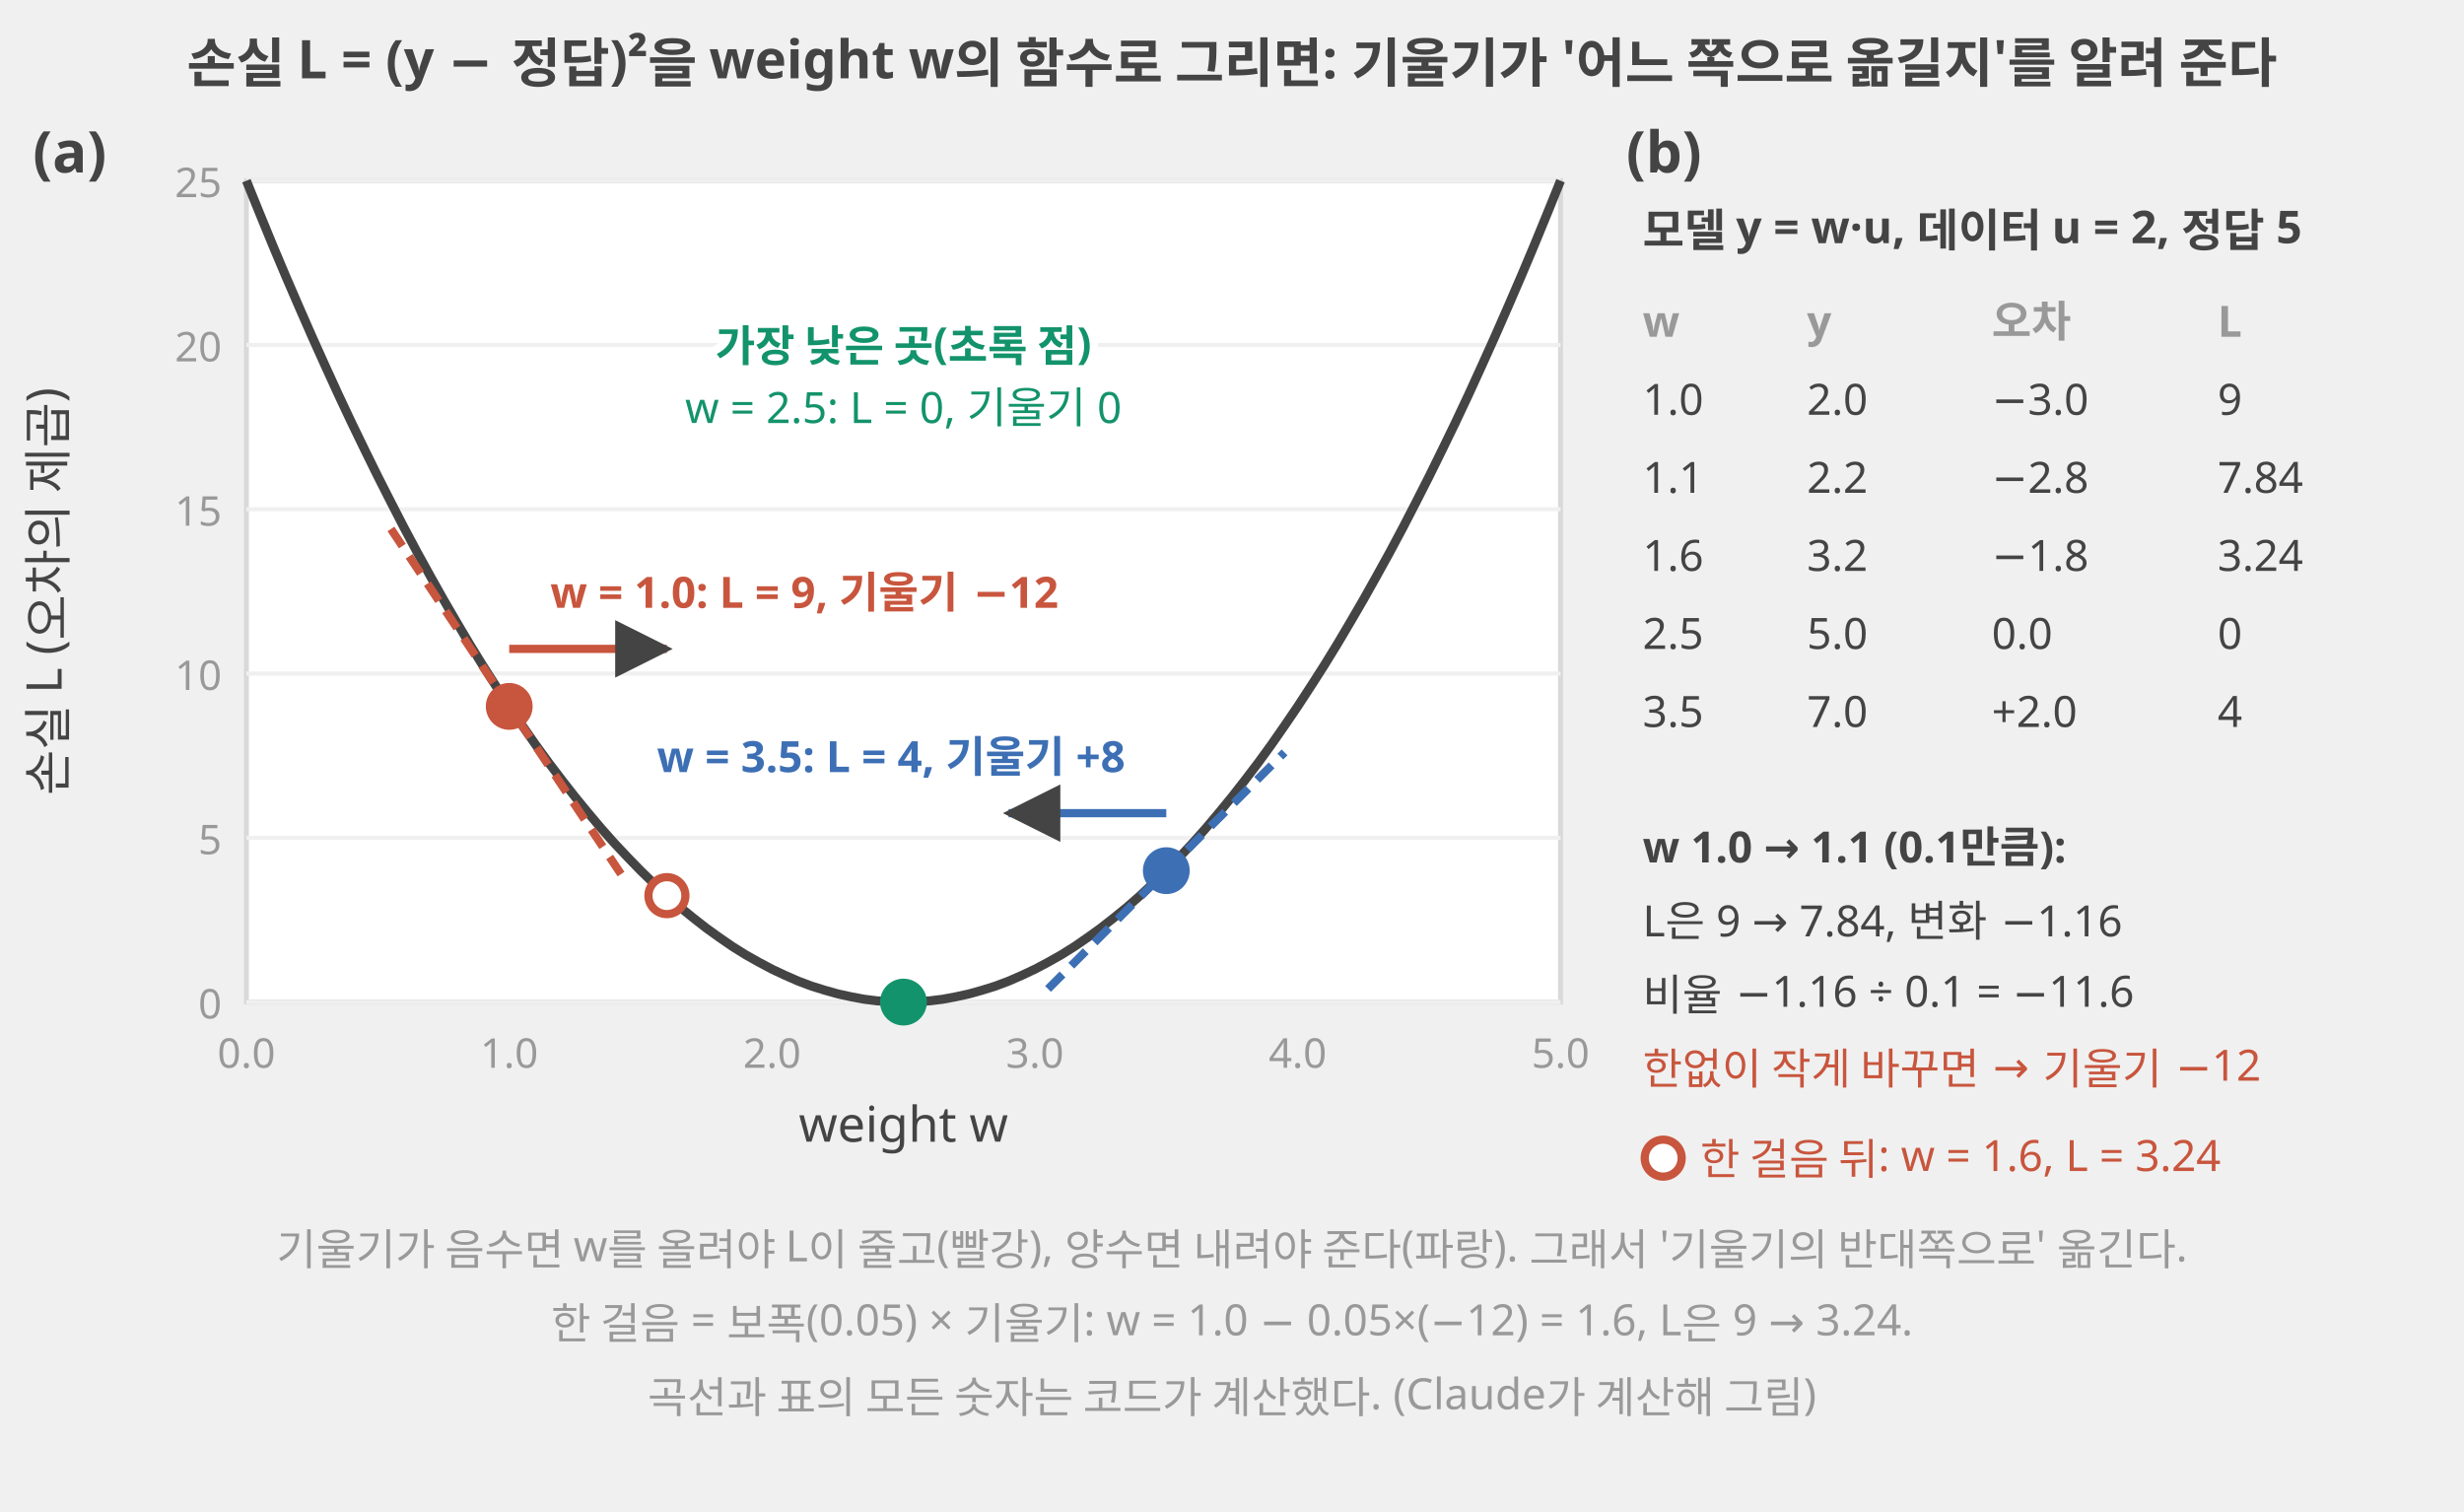
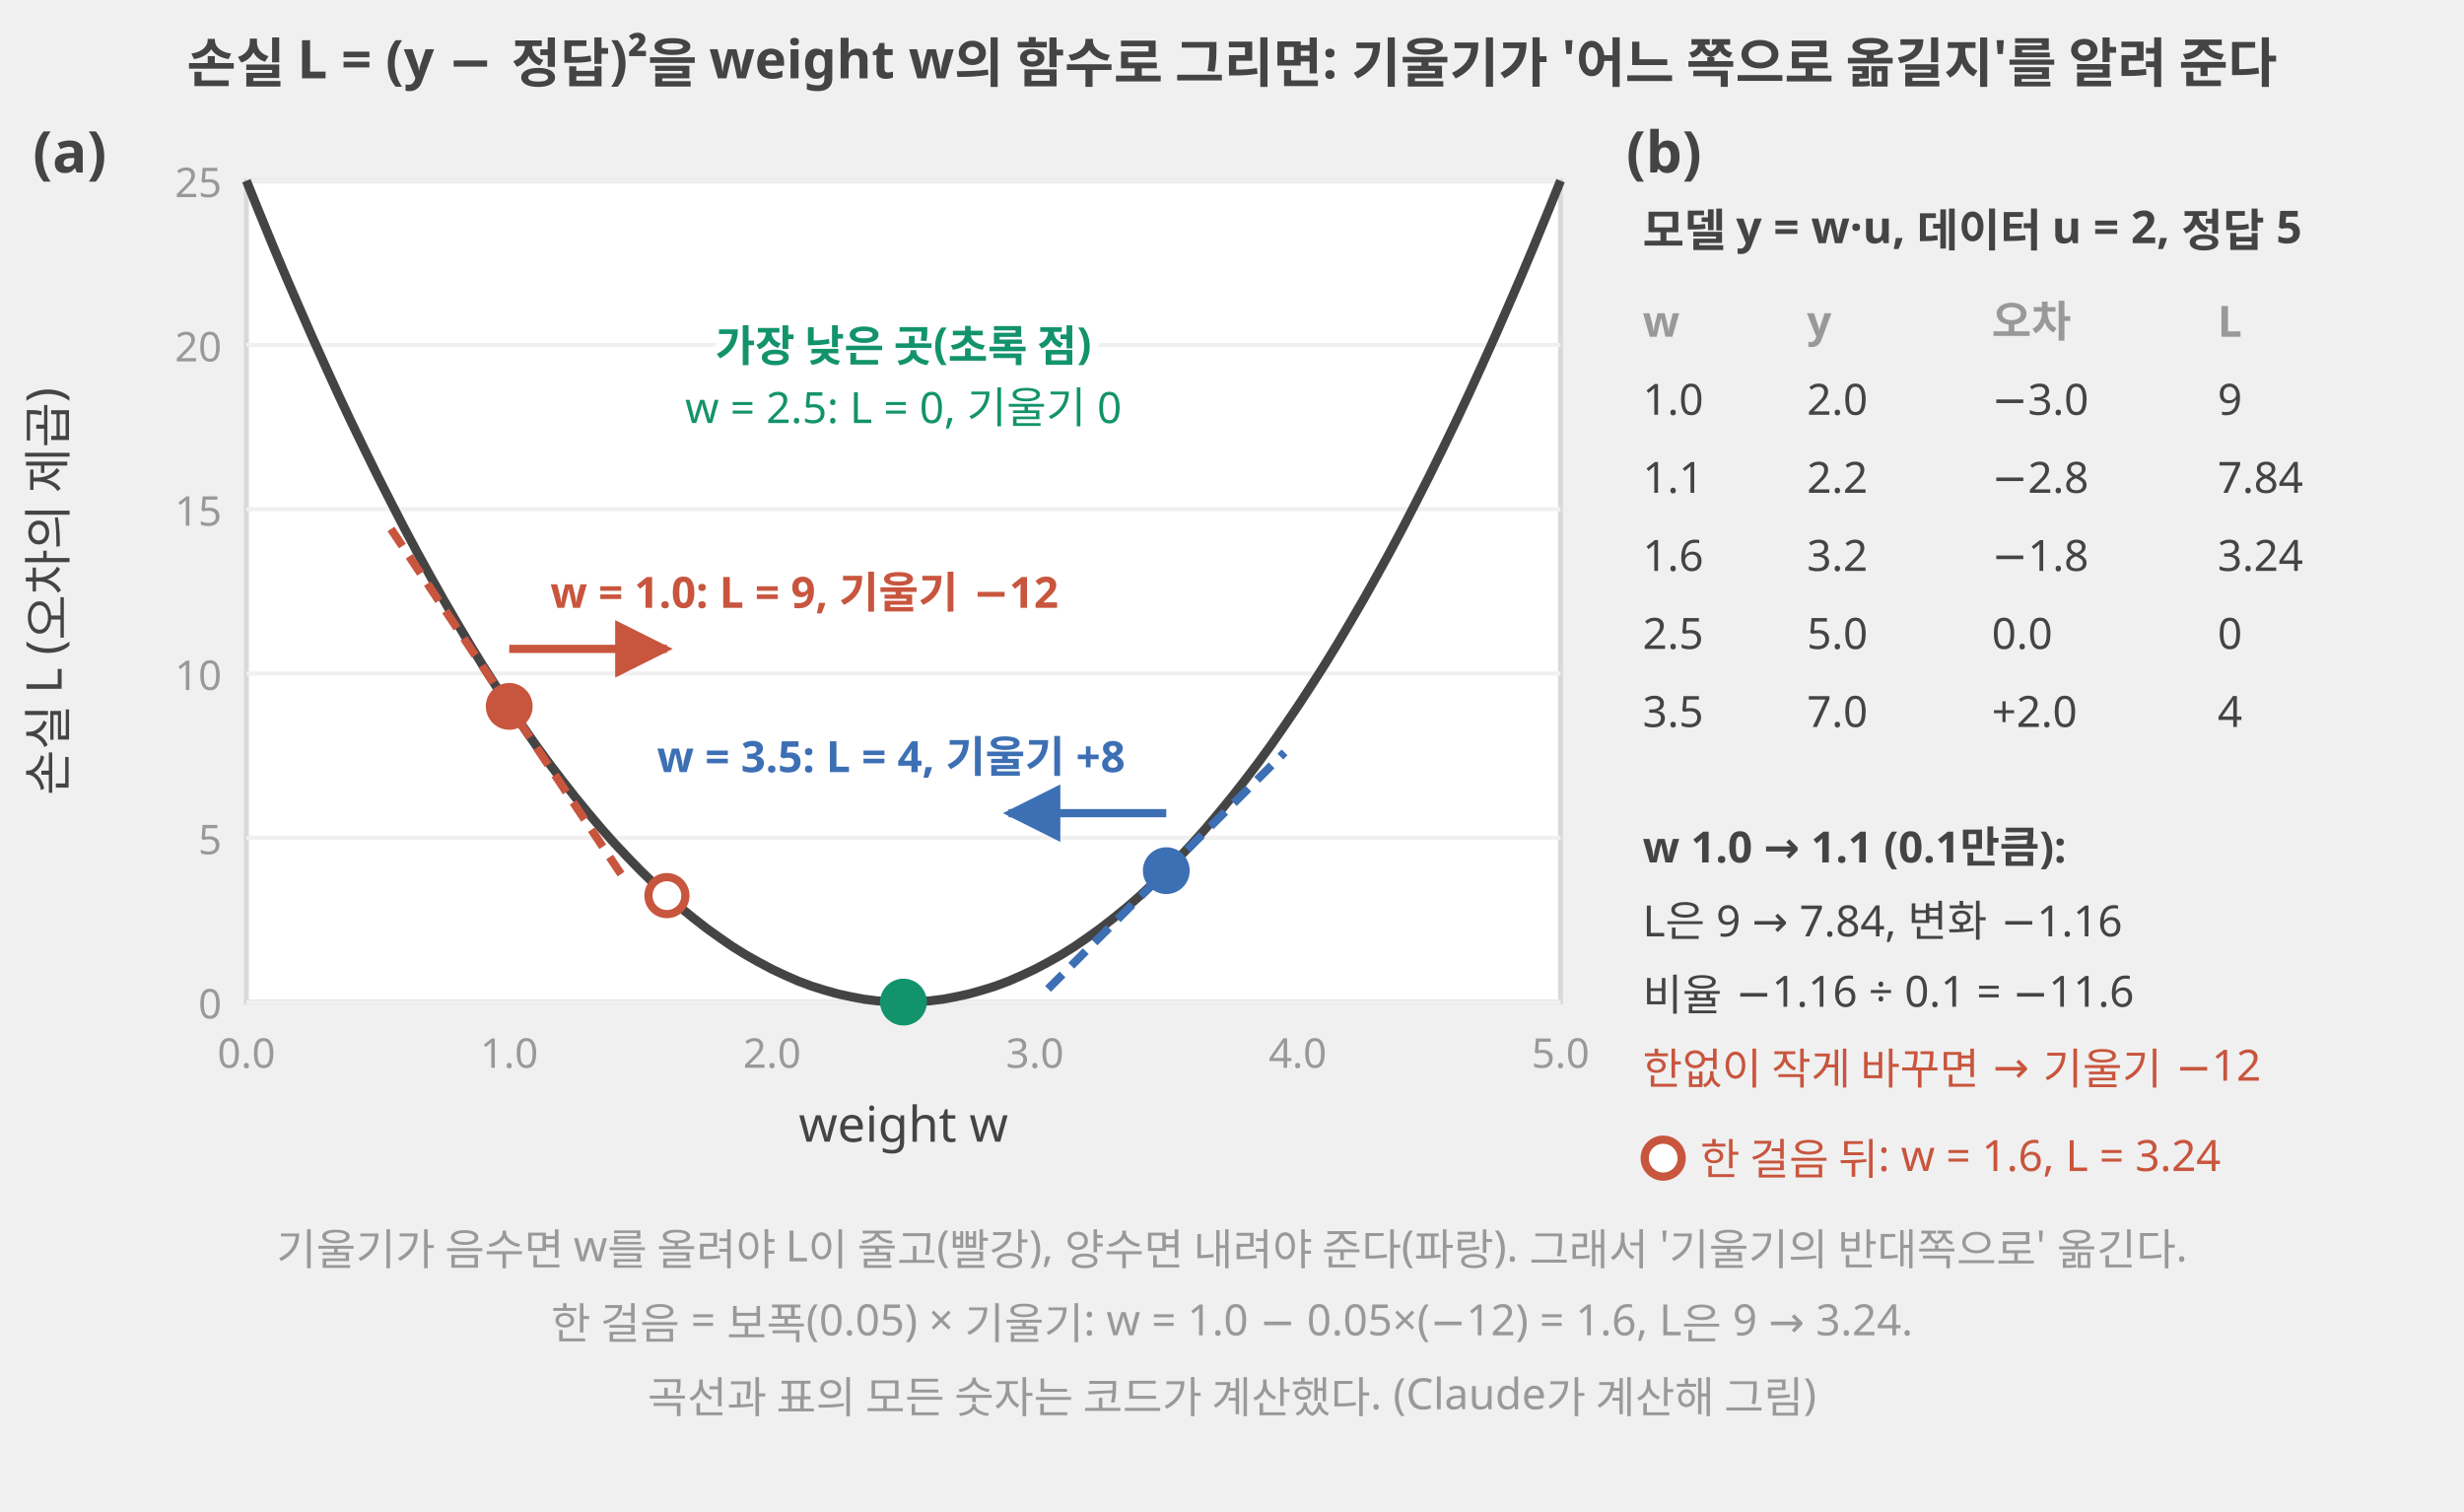
<svg xmlns="http://www.w3.org/2000/svg" viewBox="0 0 600 368" width="100%" font-family="Noto Sans KR, Malgun Gothic, sans-serif" font-size="13" fill="#444">
  <defs>
    <marker id="arr" viewBox="0 0 10 10" refX="9" refY="5" markerWidth="7" markerHeight="7" orient="auto-start-reverse">
      <path d="M0,0 L10,5 L0,10 z" fill="#444" />
+     </marker>
+     <marker id="arr-cc8553d" viewBox="0 0 10 10" refX="9" refY="5" markerWidth="7" markerHeight="7" orient="auto-start-reverse">
+       <path d="M0,0 L10,5 L0,10 z" fill="#c8553d" />
+     </marker>
+     <marker id="arr-c3d6fb4" viewBox="0 0 10 10" refX="9" refY="5" markerWidth="7" markerHeight="7" orient="auto-start-reverse">
+       <path d="M0,0 L10,5 L0,10 z" fill="#3d6fb4" />
    </marker>
  </defs>
  <text x="300" y="20" font-size="13" fill="#444" text-anchor="middle" font-weight="bold">손실 L = (y − 정답)²을 weight w의 함수로 그리면: 기울기가 '어느 쪽으로 옮길지'를 알려 준다</text>
  <rect x="60" y="44" width="320" height="200" rx="0" fill="#fff" stroke="#d9d9d9" stroke-width="1.2" />
  <line x1="60" y1="244.0" x2="380" y2="244.0" stroke="#f0f0f0" stroke-width="1" />
  <text x="54" y="248.0" font-size="10" fill="#999" text-anchor="end" font-weight="normal">0</text>
  <line x1="60" y1="204.0" x2="380" y2="204.0" stroke="#f0f0f0" stroke-width="1" />
  <text x="54" y="208.0" font-size="10" fill="#999" text-anchor="end" font-weight="normal">5</text>
  <line x1="60" y1="164.0" x2="380" y2="164.0" stroke="#f0f0f0" stroke-width="1" />
  <text x="54" y="168.0" font-size="10" fill="#999" text-anchor="end" font-weight="normal">10</text>
  <line x1="60" y1="124.0" x2="380" y2="124.0" stroke="#f0f0f0" stroke-width="1" />
  <text x="54" y="128.0" font-size="10" fill="#999" text-anchor="end" font-weight="normal">15</text>
  <line x1="60" y1="84.0" x2="380" y2="84.0" stroke="#f0f0f0" stroke-width="1" />
  <text x="54" y="88.0" font-size="10" fill="#999" text-anchor="end" font-weight="normal">20</text>
  <line x1="60" y1="44.0" x2="380" y2="44.0" stroke="#f0f0f0" stroke-width="1" />
  <text x="54" y="48.0" font-size="10" fill="#999" text-anchor="end" font-weight="normal">25</text>
  <text x="60.0" y="260" font-size="10" fill="#999" text-anchor="middle" font-weight="normal">0.0</text>
  <text x="124.0" y="260" font-size="10" fill="#999" text-anchor="middle" font-weight="normal">1.0</text>
  <text x="188.0" y="260" font-size="10" fill="#999" text-anchor="middle" font-weight="normal">2.0</text>
  <text x="252.0" y="260" font-size="10" fill="#999" text-anchor="middle" font-weight="normal">3.0</text>
  <text x="316.0" y="260" font-size="10" fill="#999" text-anchor="middle" font-weight="normal">4.0</text>
  <text x="380.0" y="260" font-size="10" fill="#999" text-anchor="middle" font-weight="normal">5.0</text>
  <text x="220.0" y="278" font-size="12" fill="#444" text-anchor="middle" font-weight="normal">weight w</text>
  <text x="16" y="144.0" font-size="12" fill="#444" text-anchor="middle" font-weight="normal" transform="rotate(-90 16 144.0)">손실 L (오차의 제곱)</text>
  <polyline points="60.0,44.0 63.2,51.9 66.4,59.7 69.6,67.3 72.8,74.7 76.0,82.0 79.2,89.1 82.4,96.1 85.6,102.9 88.8,109.5 92.0,116.0 95.2,122.3 98.4,128.5 101.6,134.5 104.8,140.3 108.0,146.0 111.2,151.5 114.4,156.9 117.6,162.1 120.8,167.1 124.0,172.0 127.2,176.7 130.4,181.3 133.6,185.7 136.8,189.9 140.0,194.0 143.2,197.9 146.4,201.7 149.6,205.3 152.8,208.7 156.0,212.0 159.2,215.1 162.4,218.1 165.6,220.9 168.8,223.5 172.0,226.0 175.2,228.3 178.4,230.5 181.6,232.5 184.8,234.3 188.0,236.0 191.2,237.5 194.4,238.9 197.6,240.1 200.8,241.1 204.0,242.0 207.2,242.7 210.4,243.3 213.6,243.7 216.8,243.9 220.0,244.0 223.2,243.9 226.4,243.7 229.6,243.3 232.8,242.7 236.0,242.0 239.2,241.1 242.4,240.1 245.6,238.9 248.8,237.5 252.0,236.0 255.2,234.3 258.4,232.5 261.6,230.5 264.8,228.3 268.0,226.0 271.2,223.5 274.4,220.9 277.6,218.1 280.8,215.1 284.0,212.0 287.2,208.7 290.4,205.3 293.6,201.7 296.8,197.9 300.0,194.0 303.2,189.9 306.4,185.7 309.6,181.3 312.8,176.7 316.0,172.0 319.2,167.1 322.4,162.1 325.6,156.9 328.8,151.5 332.0,146.0 335.2,140.3 338.4,134.5 341.6,128.5 344.8,122.3 348.0,116.0 351.2,109.5 354.4,102.9 357.6,96.1 360.8,89.1 364.0,82.0 367.2,74.7 370.4,67.3 373.6,59.7 376.8,51.9 380.0,44.0" fill="none" stroke="#444" stroke-width="2.2" stroke-linejoin="round" />
  <line x1="95.2" y1="128.8" x2="152.8" y2="215.2" stroke="#c8553d" stroke-width="2" stroke-dasharray="5 3" />
  <circle cx="124.0" cy="172.0" r="5" fill="#c8553d" stroke="#c8553d" stroke-width="1.4" />
-   <line x1="124.0" y1="158.0" x2="162.4" y2="158.0" stroke="#c8553d" stroke-width="2" marker-end="url(#arr)" />
+   <line x1="124.0" y1="158.0" x2="162.4" y2="158.0" stroke="#c8553d" stroke-width="2" marker-end="url(#arr-cc8553d)" />
  <text x="134.0" y="148.0" font-size="10.5" fill="#c8553d" text-anchor="start" font-weight="bold" stroke="#fff" stroke-width="4" paint-order="stroke" stroke-linejoin="round">w = 1.0: L = 9, 기울기 −12</text>
  <line x1="255.2" y1="240.8" x2="312.8" y2="183.2" stroke="#3d6fb4" stroke-width="2" stroke-dasharray="5 3" />
  <circle cx="284.0" cy="212.0" r="5" fill="#3d6fb4" stroke="#3d6fb4" stroke-width="1.4" />
-   <line x1="284.0" y1="198.0" x2="245.6" y2="198.0" stroke="#3d6fb4" stroke-width="2" marker-end="url(#arr)" />
+   <line x1="284.0" y1="198.0" x2="245.6" y2="198.0" stroke="#3d6fb4" stroke-width="2" marker-end="url(#arr-c3d6fb4)" />
  <text x="274.0" y="188.0" font-size="10.5" fill="#3d6fb4" text-anchor="end" font-weight="bold" stroke="#fff" stroke-width="4" paint-order="stroke" stroke-linejoin="round">w = 3.5: L = 4, 기울기 +8</text>
  <circle cx="220.0" cy="244.0" r="5" fill="#13936b" stroke="#13936b" stroke-width="1.4" />
  <text x="220.0" y="88.0" font-size="10.5" fill="#13936b" text-anchor="middle" font-weight="bold" stroke="#fff" stroke-width="4" paint-order="stroke" stroke-linejoin="round">가장 낮은 곳(초록 점)</text>
  <text x="220.0" y="103.0" font-size="10.5" fill="#13936b" text-anchor="middle" font-weight="normal" stroke="#fff" stroke-width="4" paint-order="stroke" stroke-linejoin="round">w = 2.5: L = 0, 기울기 0</text>
  <circle cx="162.4" cy="218.08" r="4.5" fill="#fff" stroke="#c8553d" stroke-width="2" />
  <text x="8" y="42" font-size="14" fill="#444" text-anchor="start" font-weight="bold">(a)</text>
  <text x="396" y="42" font-size="14" fill="#444" text-anchor="start" font-weight="bold">(b)</text>
  <text x="400" y="60" font-size="11" fill="#444" text-anchor="start" font-weight="bold">모델 y = w·u,  데이터 u = 2, 정답 5</text>
  <text x="400" y="82" font-size="10.5" fill="#999" text-anchor="start" font-weight="bold">w</text>
  <text x="440" y="82" font-size="10.5" fill="#999" text-anchor="start" font-weight="bold">y</text>
  <text x="485" y="82" font-size="10.5" fill="#999" text-anchor="start" font-weight="bold">오차</text>
  <text x="540" y="82" font-size="10.5" fill="#999" text-anchor="start" font-weight="bold">L</text>
  <text x="400" y="101" font-size="10.5" fill="#444" text-anchor="start" font-weight="normal">1.0</text>
  <text x="440" y="101" font-size="10.5" fill="#444" text-anchor="start" font-weight="normal">2.0</text>
  <text x="485" y="101" font-size="10.5" fill="#444" text-anchor="start" font-weight="normal">−3.0</text>
  <text x="540" y="101" font-size="10.5" fill="#444" text-anchor="start" font-weight="normal">9</text>
  <text x="400" y="120" font-size="10.5" fill="#444" text-anchor="start" font-weight="normal">1.1</text>
  <text x="440" y="120" font-size="10.5" fill="#444" text-anchor="start" font-weight="normal">2.2</text>
  <text x="485" y="120" font-size="10.5" fill="#444" text-anchor="start" font-weight="normal">−2.8</text>
  <text x="540" y="120" font-size="10.5" fill="#444" text-anchor="start" font-weight="normal">7.84</text>
  <text x="400" y="139" font-size="10.5" fill="#444" text-anchor="start" font-weight="normal">1.6</text>
  <text x="440" y="139" font-size="10.5" fill="#444" text-anchor="start" font-weight="normal">3.2</text>
  <text x="485" y="139" font-size="10.5" fill="#444" text-anchor="start" font-weight="normal">−1.8</text>
  <text x="540" y="139" font-size="10.5" fill="#444" text-anchor="start" font-weight="normal">3.24</text>
  <text x="400" y="158" font-size="10.5" fill="#444" text-anchor="start" font-weight="normal">2.5</text>
  <text x="440" y="158" font-size="10.5" fill="#444" text-anchor="start" font-weight="normal">5.0</text>
  <text x="485" y="158" font-size="10.5" fill="#444" text-anchor="start" font-weight="normal">0.0</text>
  <text x="540" y="158" font-size="10.5" fill="#444" text-anchor="start" font-weight="normal">0</text>
  <text x="400" y="177" font-size="10.5" fill="#444" text-anchor="start" font-weight="normal">3.5</text>
  <text x="440" y="177" font-size="10.5" fill="#444" text-anchor="start" font-weight="normal">7.0</text>
  <text x="485" y="177" font-size="10.5" fill="#444" text-anchor="start" font-weight="normal">+2.0</text>
  <text x="540" y="177" font-size="10.5" fill="#444" text-anchor="start" font-weight="normal">4</text>
  <text x="400" y="210" font-size="10.5" fill="#444" text-anchor="start" font-weight="bold">w 1.0 → 1.1 (0.1만큼):</text>
  <text x="400" y="228" font-size="10.5" fill="#444" text-anchor="start" font-weight="normal">L은 9 → 7.84, 변화 −1.16</text>
  <text x="400" y="246" font-size="10.5" fill="#444" text-anchor="start" font-weight="normal">비율 −1.16 ÷ 0.1 = −11.6</text>
  <text x="400" y="264" font-size="10.5" fill="#c8553d" text-anchor="start" font-weight="normal">한없이 작게 바꾸면 → 기울기 −12</text>
  <circle cx="405" cy="282" r="4.5" fill="#fff" stroke="#c8553d" stroke-width="2" />
  <text x="414" y="286" font-size="10.5" fill="#c8553d" text-anchor="start" font-weight="normal">한 걸음 뒤: w = 1.6, L = 3.24</text>
  <text x="300" y="308" font-size="10.5" fill="#999" text-anchor="middle" font-weight="normal">기울기가 음수면 w를 올려야 L이 줄고(빨강), 양수면 내려야 준다(파랑). 그래서 '기울기의 반대쪽으로' 옮긴다.</text>
  <text x="300" y="326" font-size="10.5" fill="#999" text-anchor="middle" font-weight="normal">한 걸음 = 보폭(0.05) × 기울기: w = 1.0 − 0.05×(−12) = 1.6, L은 9 → 3.24.</text>
  <text x="300" y="344" font-size="10.5" fill="#999" text-anchor="middle" font-weight="normal">곡선과 표의 모든 숫자는 코드가 계산했다. (Claude가 계산해 그림)</text>
</svg>
